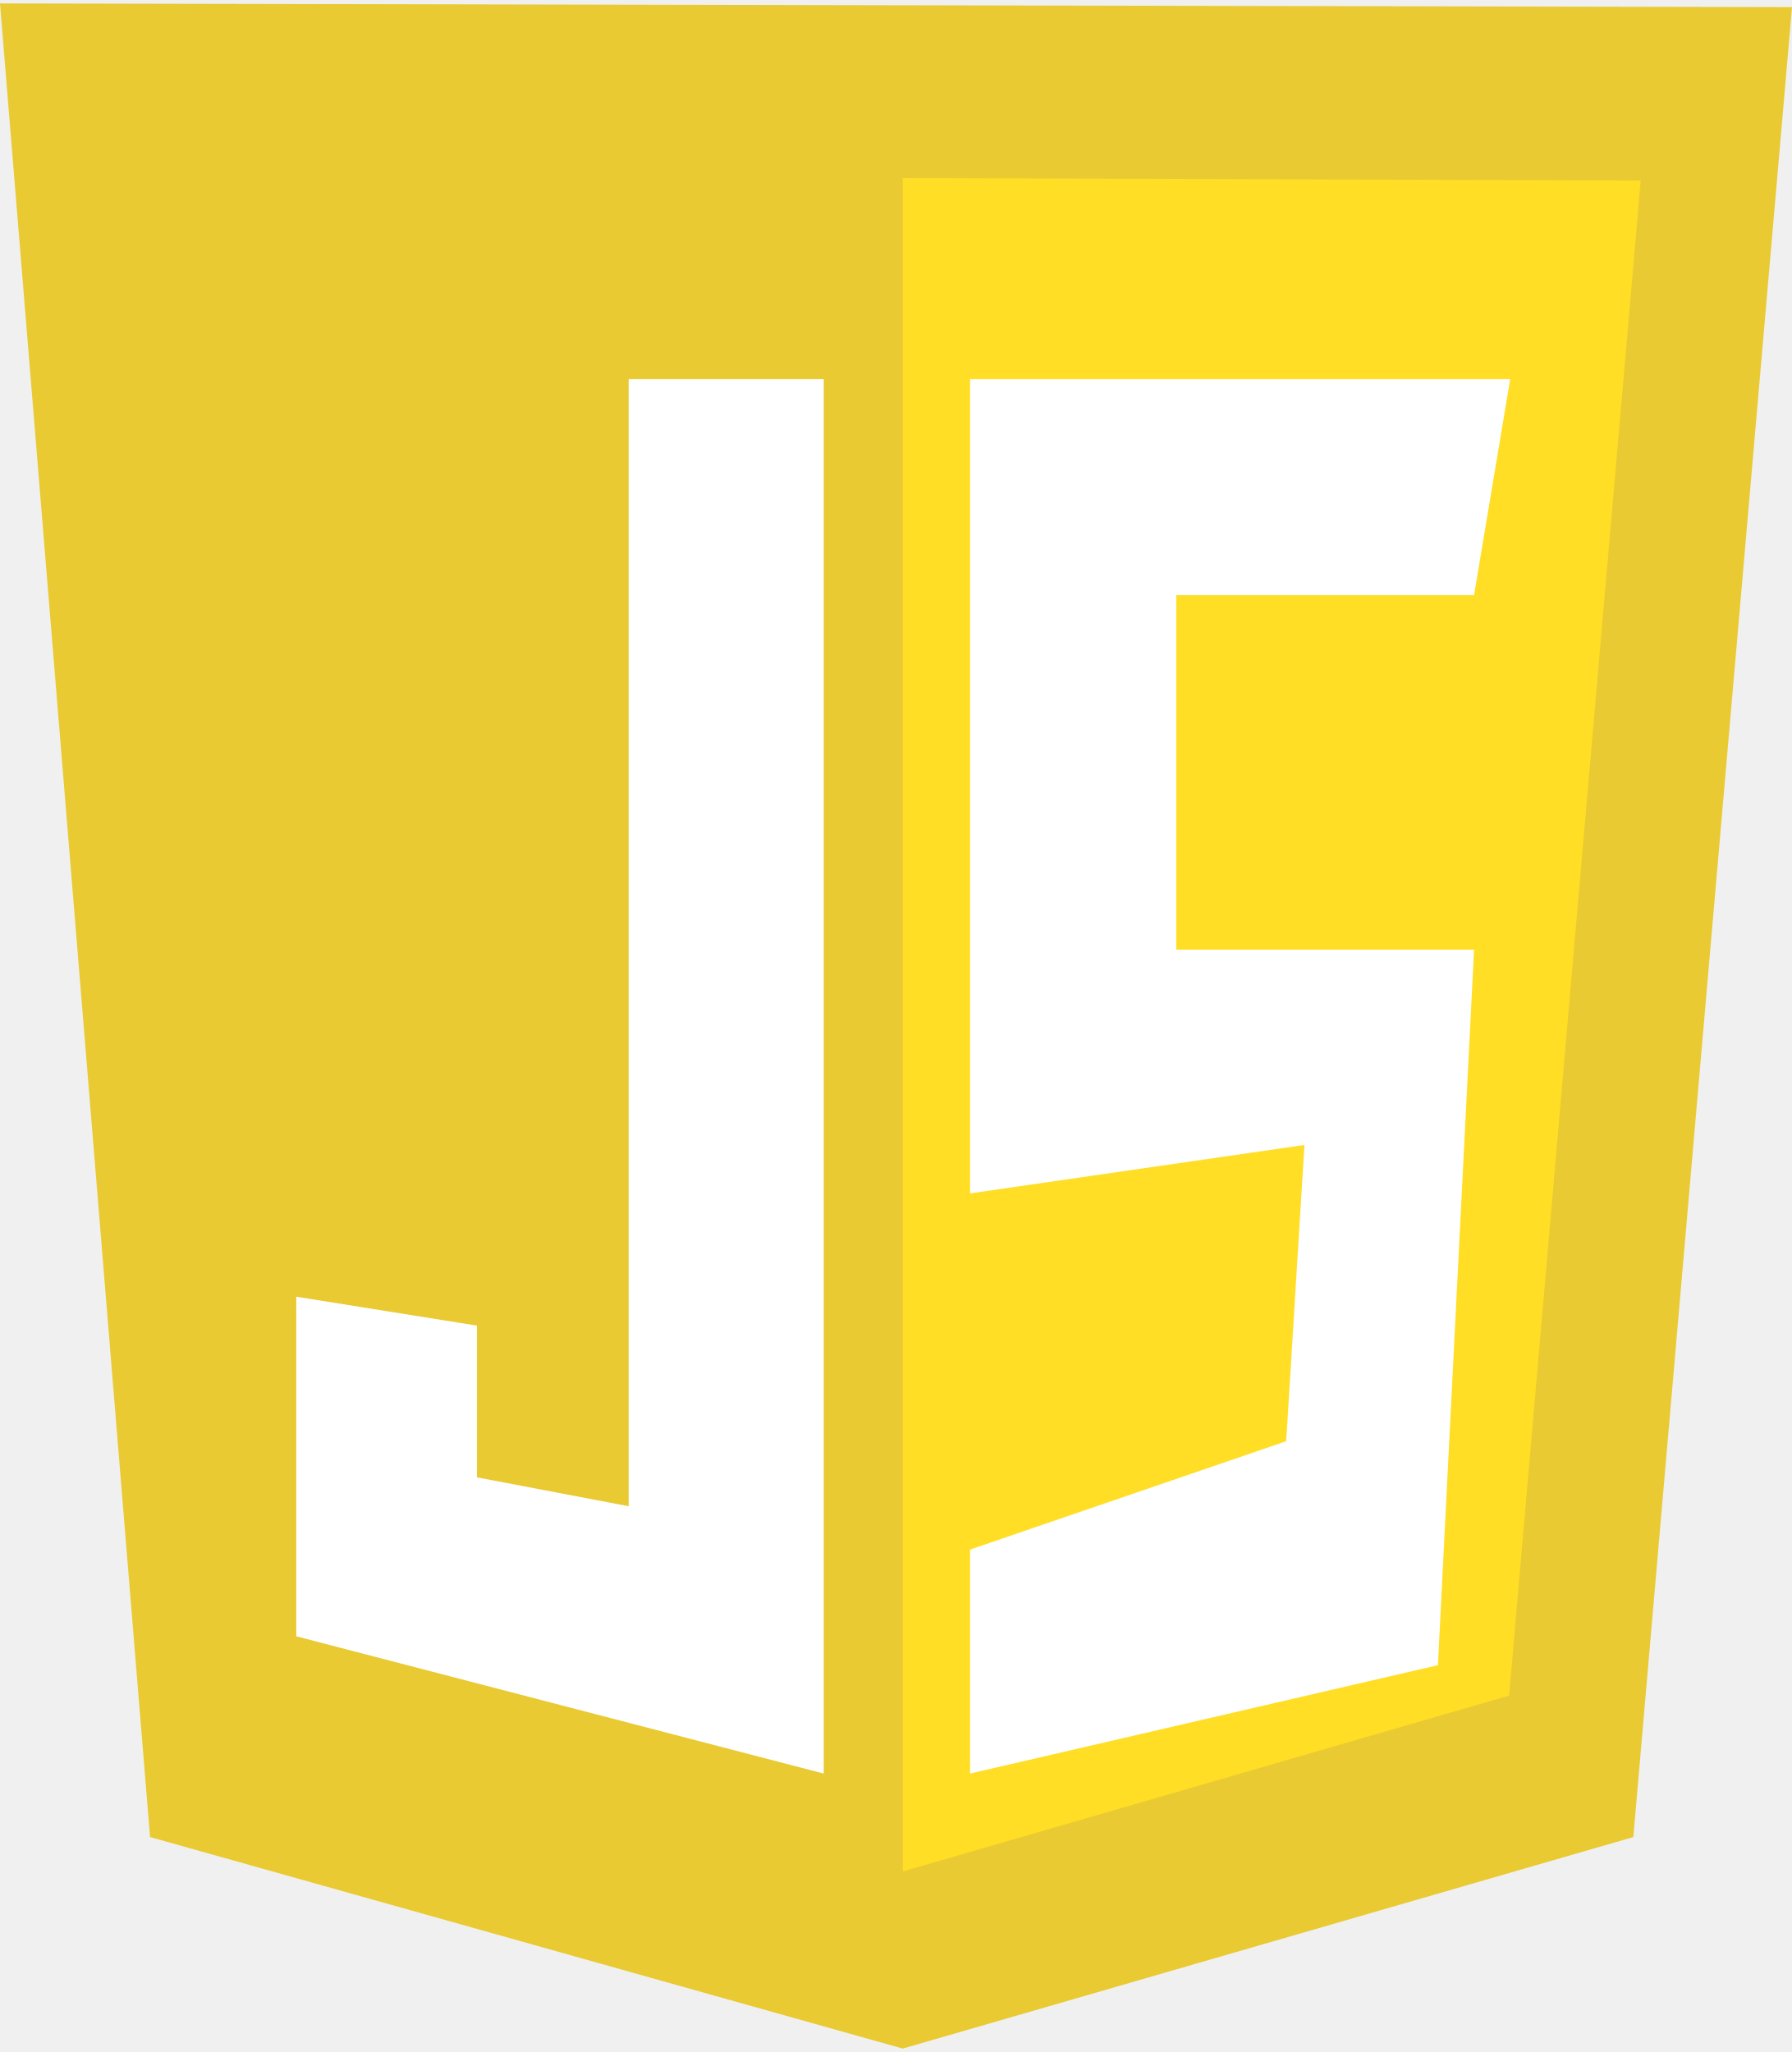
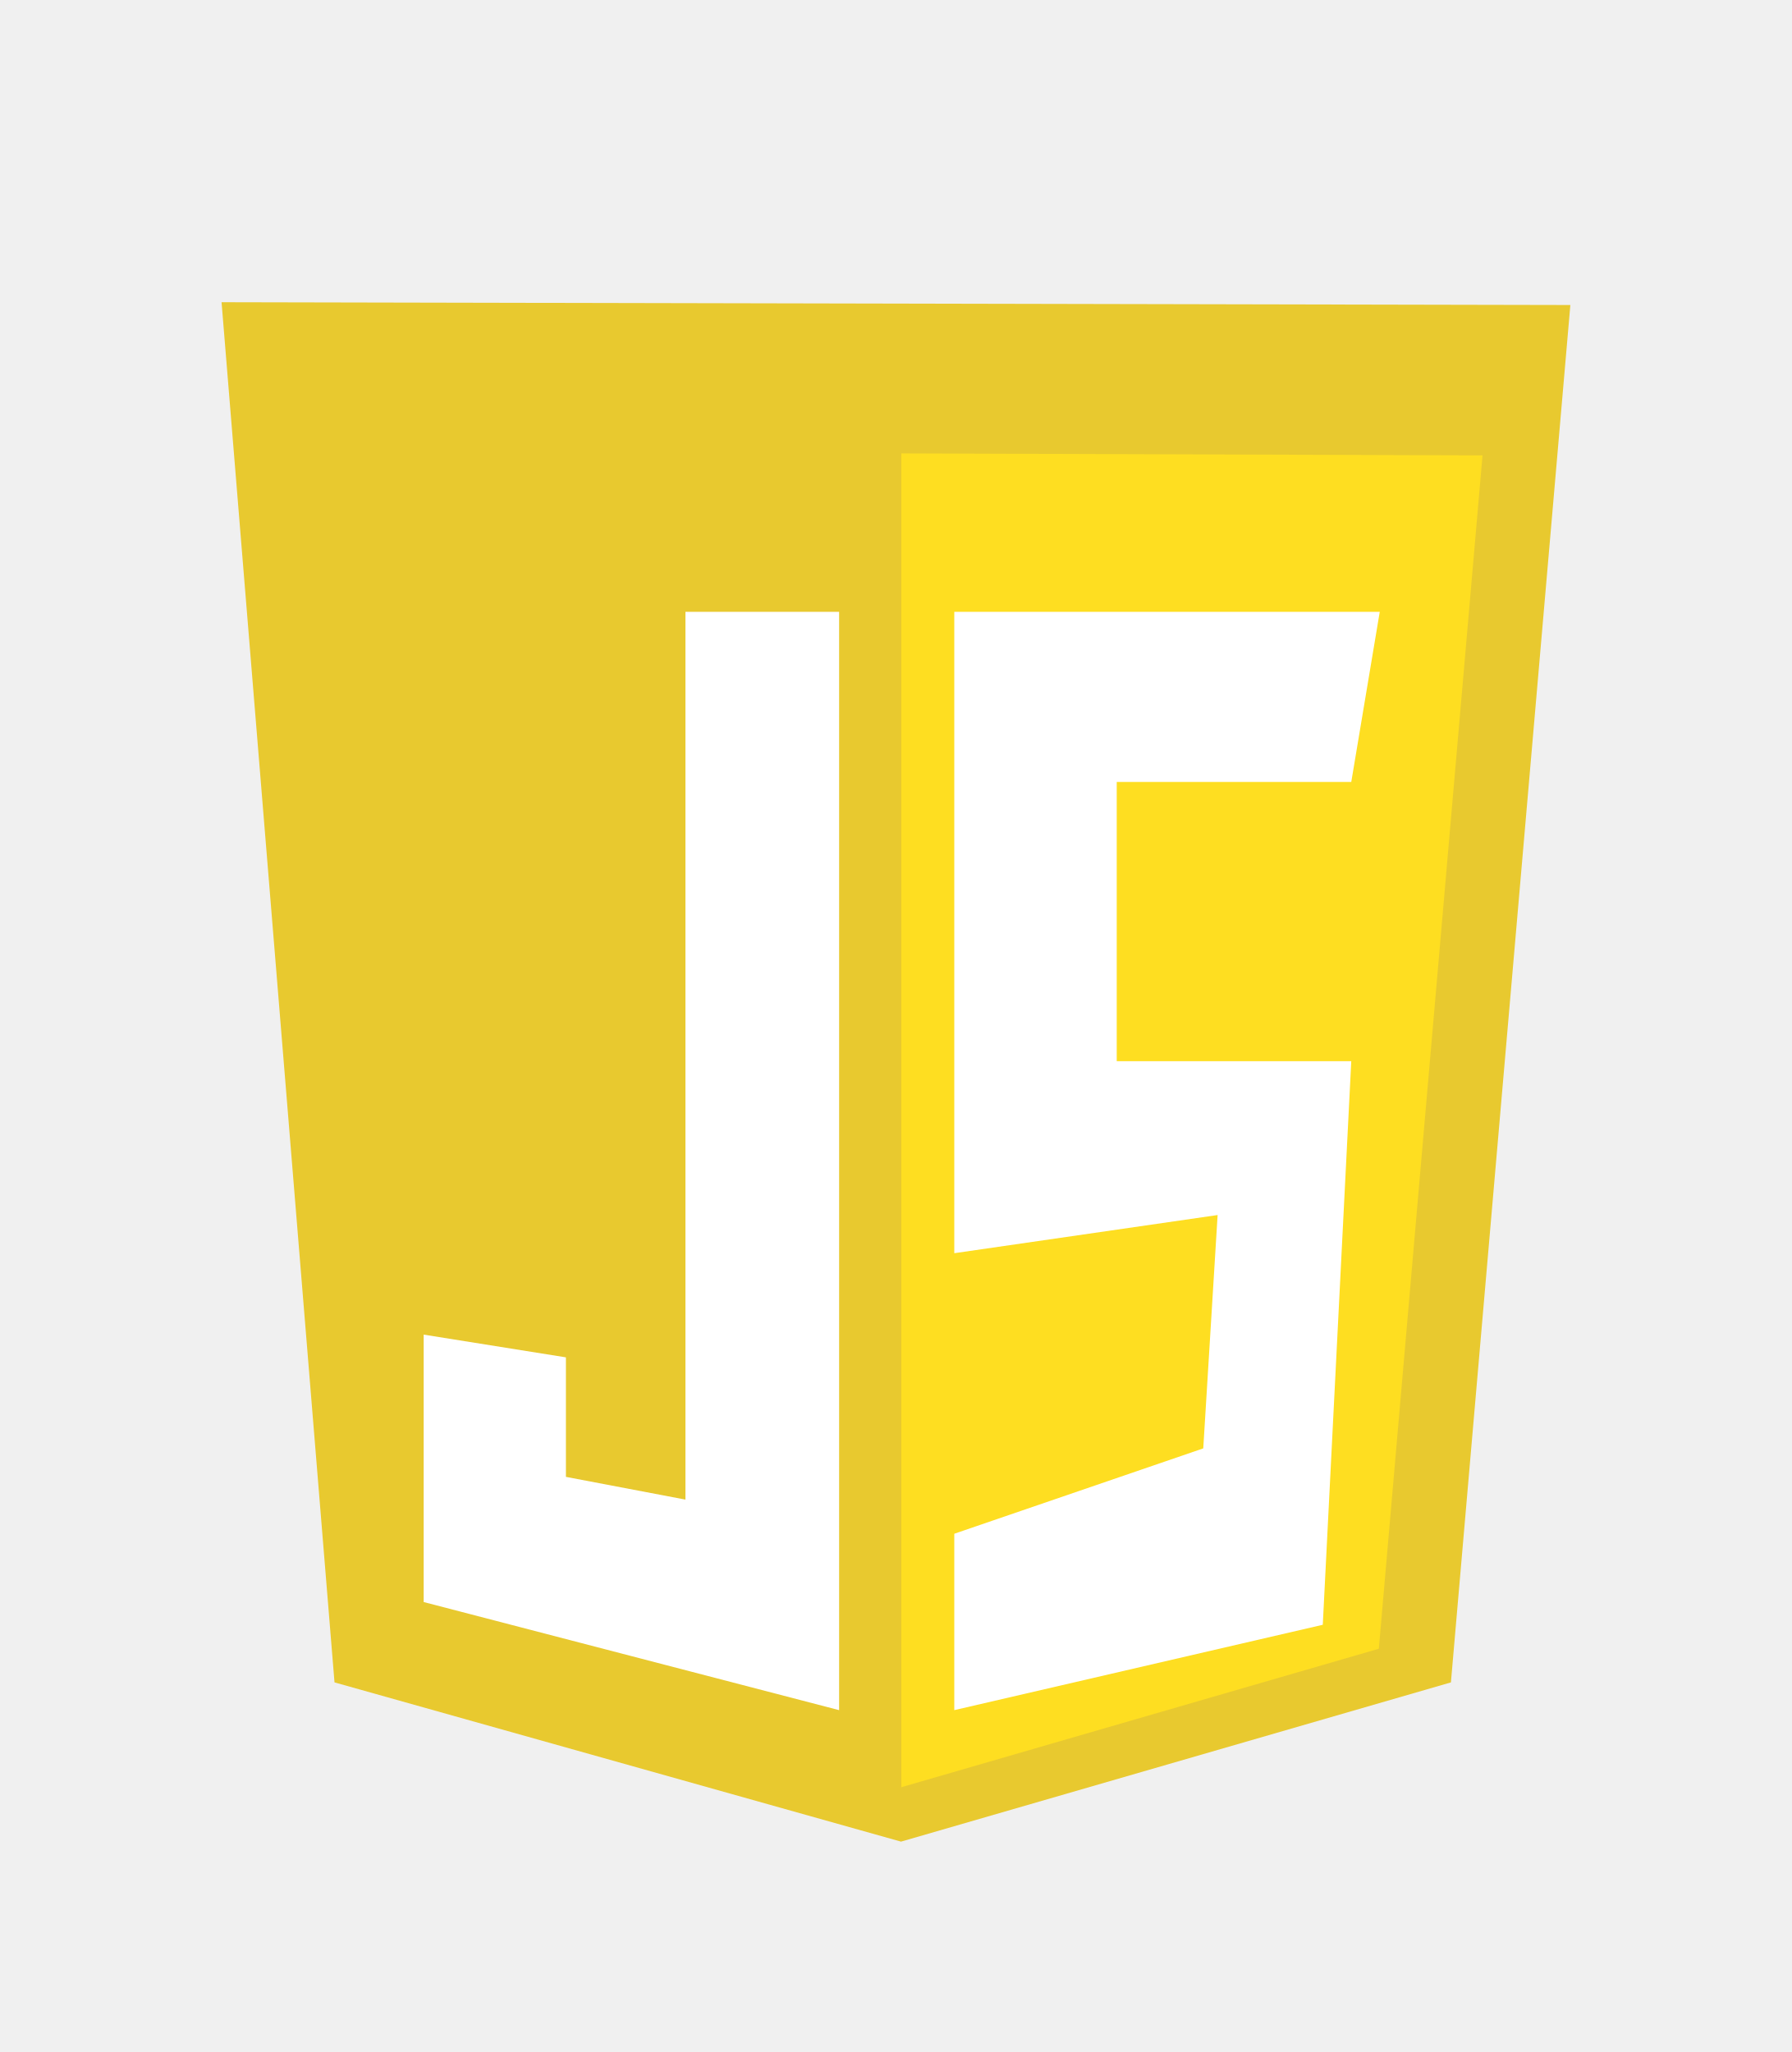
- <svg xmlns="http://www.w3.org/2000/svg" fill="none" height="2500" width="2183" viewBox="0 0 124 141.532">
-   <path d="M10.383 126.894L0 0l124 .255-10.979 126.639-50.553 14.638z" fill="#e9ca32" />
-   <path d="M62.468 129.277V12.085l51.064.17-9.106 104.851z" fill="#ffde25" />
-   <g fill="#fff">
-     <path d="M57 26H43.5v78L33 102V91.5l-12.5-2V113l36.5 9.5zM67.127 26H104.5L102 40.95H81.394v24.533H102L99.5 115l-32.373 7.5V107L89 99.5 90.263 79l-23.136 3.35z" />
+ <svg xmlns="http://www.w3.org/2000/svg" version="1.1" id="Layer_1" x="0px" y="0px" viewBox="0 0 2183 2500" style="enable-background:new 0 0 2183 2500;" xml:space="preserve">
+   <style type="text/css">
+ 	.st0{fill:#E8C92F;}
+ 	.st1{fill:#FEDE21;}
+ 	.st2{fill:#FFFFFF;}
+ </style>
+   <path class="st0" d="M407.5,2049.7L269.9,368.2l1643.1,3.4l-145.5,1678.1l-669.9,194L407.5,2049.7z" />
+   <path class="st1" d="M1098,2177.4v-1625l708,2.4l-126.3,1453.9L1098,2177.4z" />
+   <g>
+     <path class="st2" d="M1022.2,745.4H835V1827l-145.6-27.7v-145.6l-173.3-27.7v325.8l506.1,131.7V745.4z M1162.6,745.4h518.2   l-34.7,207.3h-285.7v340.2h285.7l-34.7,686.6l-448.9,104v-214.9l303.3-104l17.5-284.3l-320.8,46.5V745.4z" />
  </g>
</svg>
